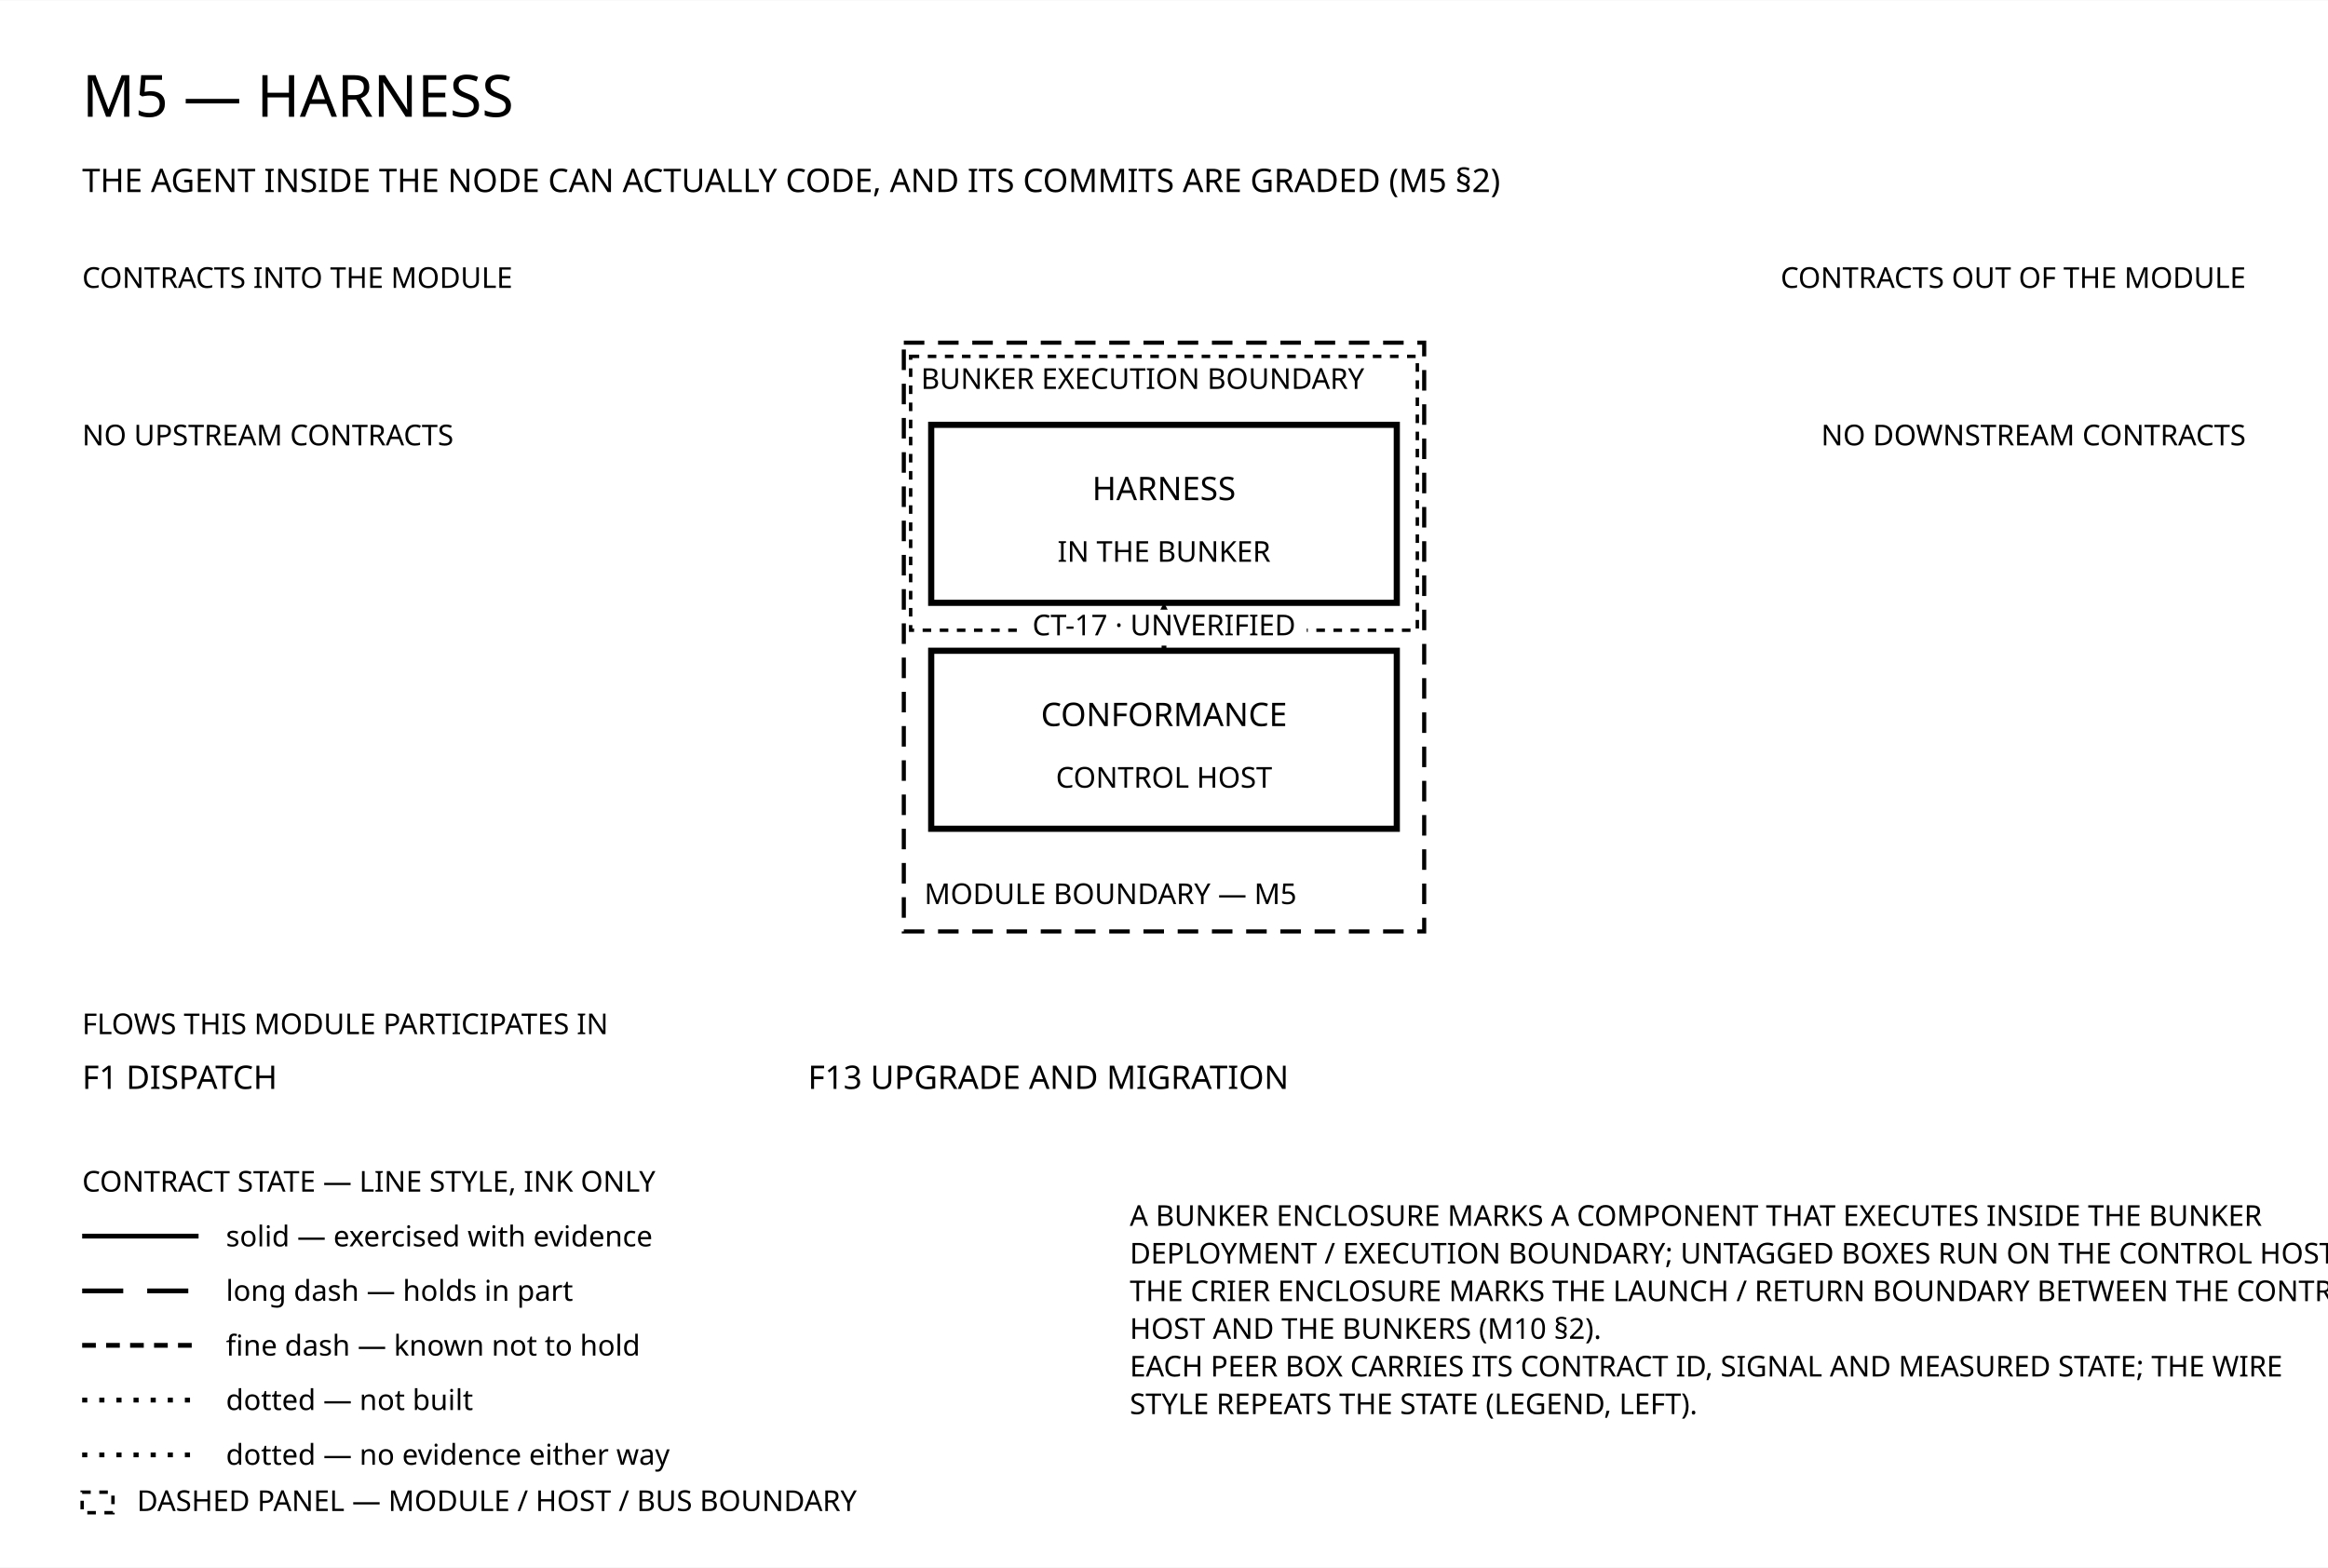
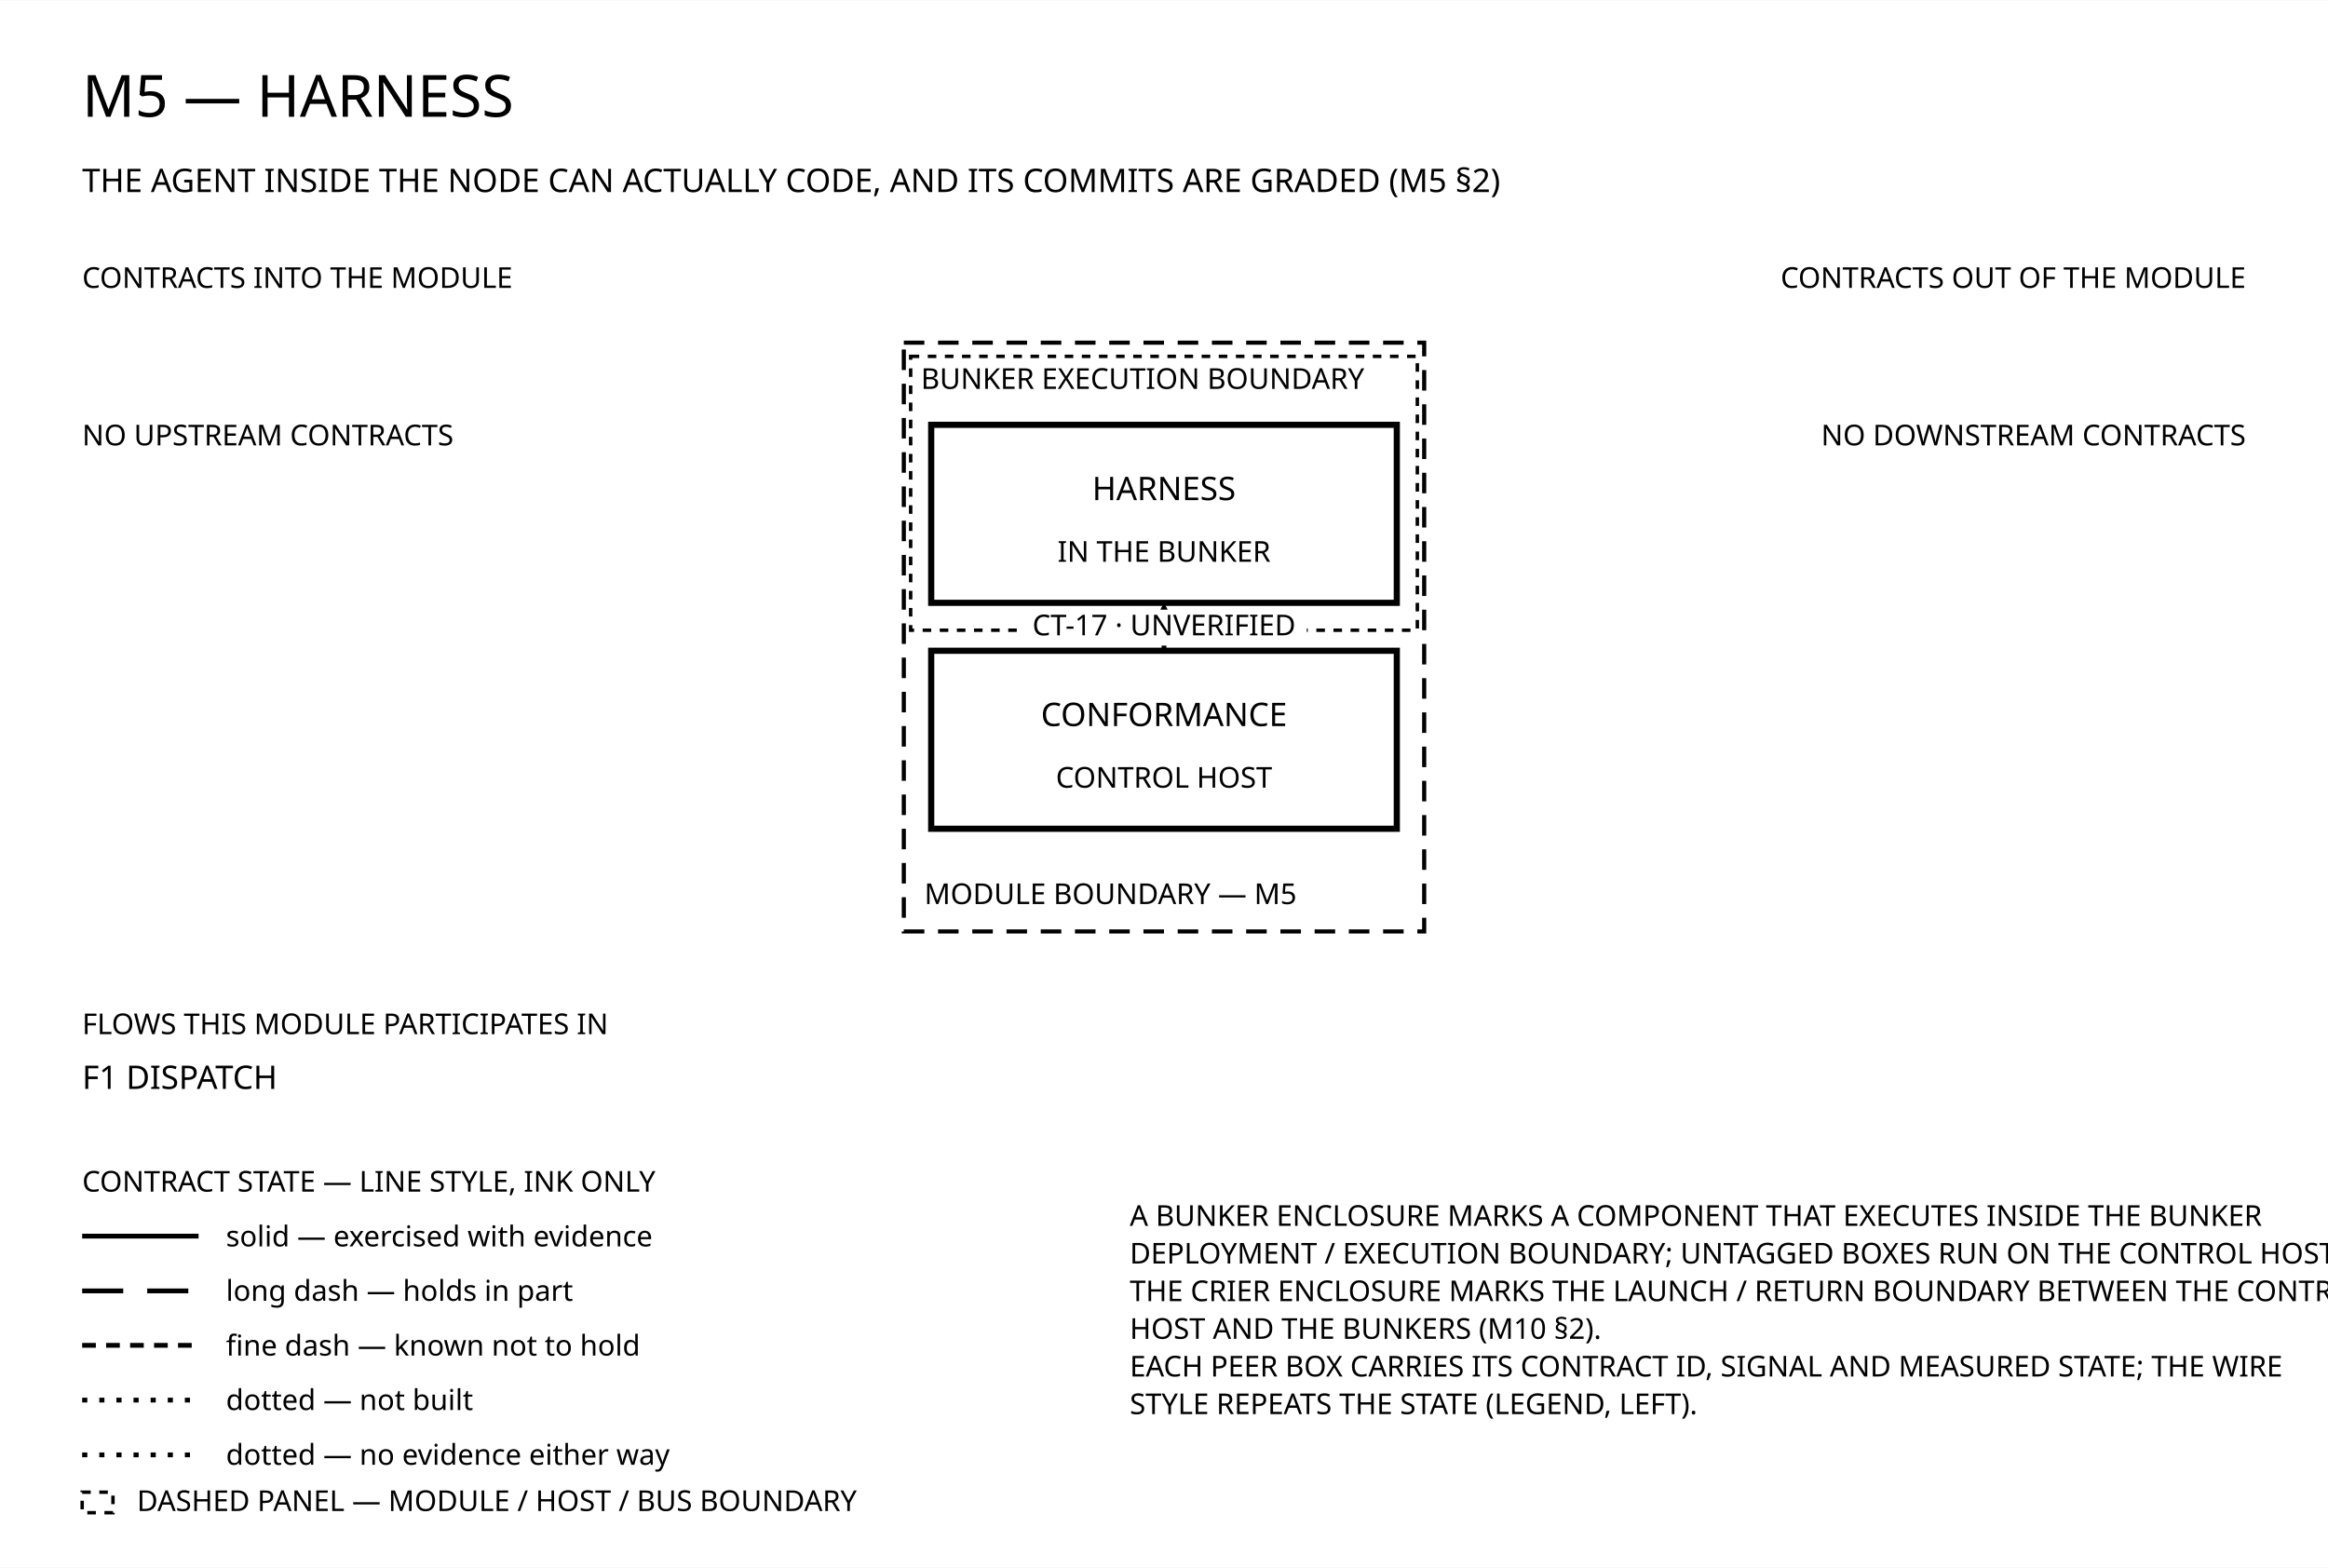
<svg xmlns="http://www.w3.org/2000/svg" width="170.0mm" height="114.5mm" viewBox="0 0 680 457.8" preserveAspectRatio="xMidYMid meet">
  <rect width="680" height="457.8" fill="#ffffff" />
  <defs>
    <marker id="ar" viewBox="0 0 10 10" refX="9" refY="5" markerWidth="8" markerHeight="8" orient="auto">
      <path d="M0,0 L10,5 L0,10 z" fill="#000000" />
    </marker>
  </defs>
  <g font-family="Routed Gothic Narrow, Routed Gothic, sans-serif">
    <text x="24.0" y="34.0" font-size="17.00" fill="#000000" text-anchor="start">M5 — HARNESS</text>
    <text x="24.0" y="56.0" font-size="9.50" fill="#000000" text-anchor="start">THE AGENT INSIDE THE NODE CAN ACTUALLY CODE, AND ITS COMMITS ARE GRADED (M5 §2)</text>
    <text x="24.0" y="84.0" font-size="8.40" fill="#000000" text-anchor="start">CONTRACTS INTO THE MODULE</text>
    <text x="656.0" y="84.0" font-size="8.40" fill="#000000" text-anchor="end">CONTRACTS OUT OF THE MODULE</text>
    <rect x="264.0" y="100.0" width="152.0" height="172.0" fill="none" stroke="#000000" stroke-width="1.2" stroke-dasharray="6 4" />
    <text x="270.0" y="264.0" font-size="8.40" fill="#000000" text-anchor="start">MODULE BOUNDARY — M5</text>
    <rect x="272.0" y="124.0" width="136.0" height="52.0" fill="#ffffff" stroke="#000000" stroke-width="1.8" />
    <text x="340.0" y="146.0" font-size="9.50" fill="#000000" text-anchor="middle">HARNESS</text>
    <text x="340.0" y="164.0" font-size="8.40" fill="#000000" text-anchor="middle">IN THE BUNKER</text>
    <rect x="266.0" y="104.0" width="148.0" height="80.0" fill="none" stroke="#000000" stroke-width="1.0" stroke-dasharray="2.5 2.5" />
    <text x="269.0" y="113.5" font-size="8.40" fill="#000000" text-anchor="start">BUNKER EXECUTION BOUNDARY</text>
    <rect x="272.0" y="190.0" width="136.0" height="52.0" fill="#ffffff" stroke="#000000" stroke-width="1.8" />
    <text x="340.0" y="212.0" font-size="9.50" fill="#000000" text-anchor="middle">CONFORMANCE</text>
    <text x="340.0" y="230.0" font-size="8.40" fill="#000000" text-anchor="middle">CONTROL HOST</text>
    <text x="24.0" y="130.0" font-size="8.40" fill="#000000" text-anchor="start">NO UPSTREAM CONTRACTS</text>
    <text x="656.0" y="130.0" font-size="8.40" fill="#000000" text-anchor="end">NO DOWNSTREAM CONTRACTS</text>
    <polyline points="340.0,190.0 340.0,177.0" fill="none" stroke="#000000" stroke-width="1.4" stroke-dasharray="1.5 3.5" marker-end="url(#ar)" />
    <rect x="298.3" y="178.0" width="83.4" height="10" fill="#ffffff" />
    <text x="340.0" y="185.5" font-size="8.40" fill="#000000" text-anchor="middle">CT-17 · UNVERIFIED</text>
    <text x="24.0" y="302.0" font-size="8.40" fill="#000000" text-anchor="start">FLOWS THIS MODULE PARTICIPATES IN</text>
    <text x="24.0" y="318.0" font-size="9.50" fill="#000000" text-anchor="start">F1  DISPATCH</text>
-     <text x="236.0" y="318.0" font-size="9.50" fill="#000000" text-anchor="start">F13  UPGRADE AND MIGRATION</text>
    <text x="24.0" y="348.0" font-size="8.40" fill="#000000" text-anchor="start">CONTRACT STATE — LINE STYLE, INK ONLY</text>
    <polyline points="24.0,361.0 58.0,361.0" fill="none" stroke="#000000" stroke-width="1.4" />
    <text x="66.0" y="364.0" font-size="8.40" fill="#000000" text-anchor="start">solid — exercised with evidence</text>
    <polyline points="24.0,377.0 58.0,377.0" fill="none" stroke="#000000" stroke-width="1.4" stroke-dasharray="12 7" />
    <text x="66.0" y="379.9" font-size="8.40" fill="#000000" text-anchor="start">long dash — holds in part</text>
    <polyline points="24.0,392.9 58.0,392.9" fill="none" stroke="#000000" stroke-width="1.4" stroke-dasharray="4 3" />
    <text x="66.0" y="395.9" font-size="8.40" fill="#000000" text-anchor="start">fine dash — known not to hold</text>
    <polyline points="24.0,408.9 58.0,408.9" fill="none" stroke="#000000" stroke-width="1.4" stroke-dasharray="1.5 3.5" />
    <text x="66.0" y="411.8" font-size="8.40" fill="#000000" text-anchor="start">dotted — not built</text>
    <polyline points="24.0,424.9 58.0,424.9" fill="none" stroke="#000000" stroke-width="1.4" stroke-dasharray="1.5 3.5" />
    <text x="66.0" y="427.8" font-size="8.40" fill="#000000" text-anchor="start">dotted — no evidence either way</text>
    <rect x="24" y="435.8" width="9" height="6" fill="none" stroke="#000000" stroke-width="1.0" stroke-dasharray="2.5 2.5" />
    <text x="40.0" y="441.3" font-size="8.40" fill="#000000" text-anchor="start">DASHED PANEL — MODULE / HOST / BUS BOUNDARY</text>
    <text x="330.0" y="358.0" font-size="8.40" fill="#000000" text-anchor="start">A BUNKER ENCLOSURE MARKS A COMPONENT THAT EXECUTES INSIDE THE BUNKER</text>
    <text x="330.0" y="369.0" font-size="8.40" fill="#000000" text-anchor="start">DEPLOYMENT / EXECUTION BOUNDARY; UNTAGGED BOXES RUN ON THE CONTROL HOST.</text>
    <text x="330.0" y="380.0" font-size="8.40" fill="#000000" text-anchor="start">THE CRIER ENCLOSURE MARKS THE LAUNCH / RETURN BOUNDARY BETWEEN THE CONTROL</text>
    <text x="330.0" y="391.0" font-size="8.40" fill="#000000" text-anchor="start">HOST AND THE BUNKERS (M10 §2).</text>
    <text x="330.0" y="402.0" font-size="8.40" fill="#000000" text-anchor="start">EACH PEER BOX CARRIES ITS CONTRACT ID, SIGNAL AND MEASURED STATE; THE WIRE</text>
    <text x="330.0" y="413.0" font-size="8.40" fill="#000000" text-anchor="start">STYLE REPEATS THE STATE (LEGEND, LEFT).</text>
  </g>
</svg>
